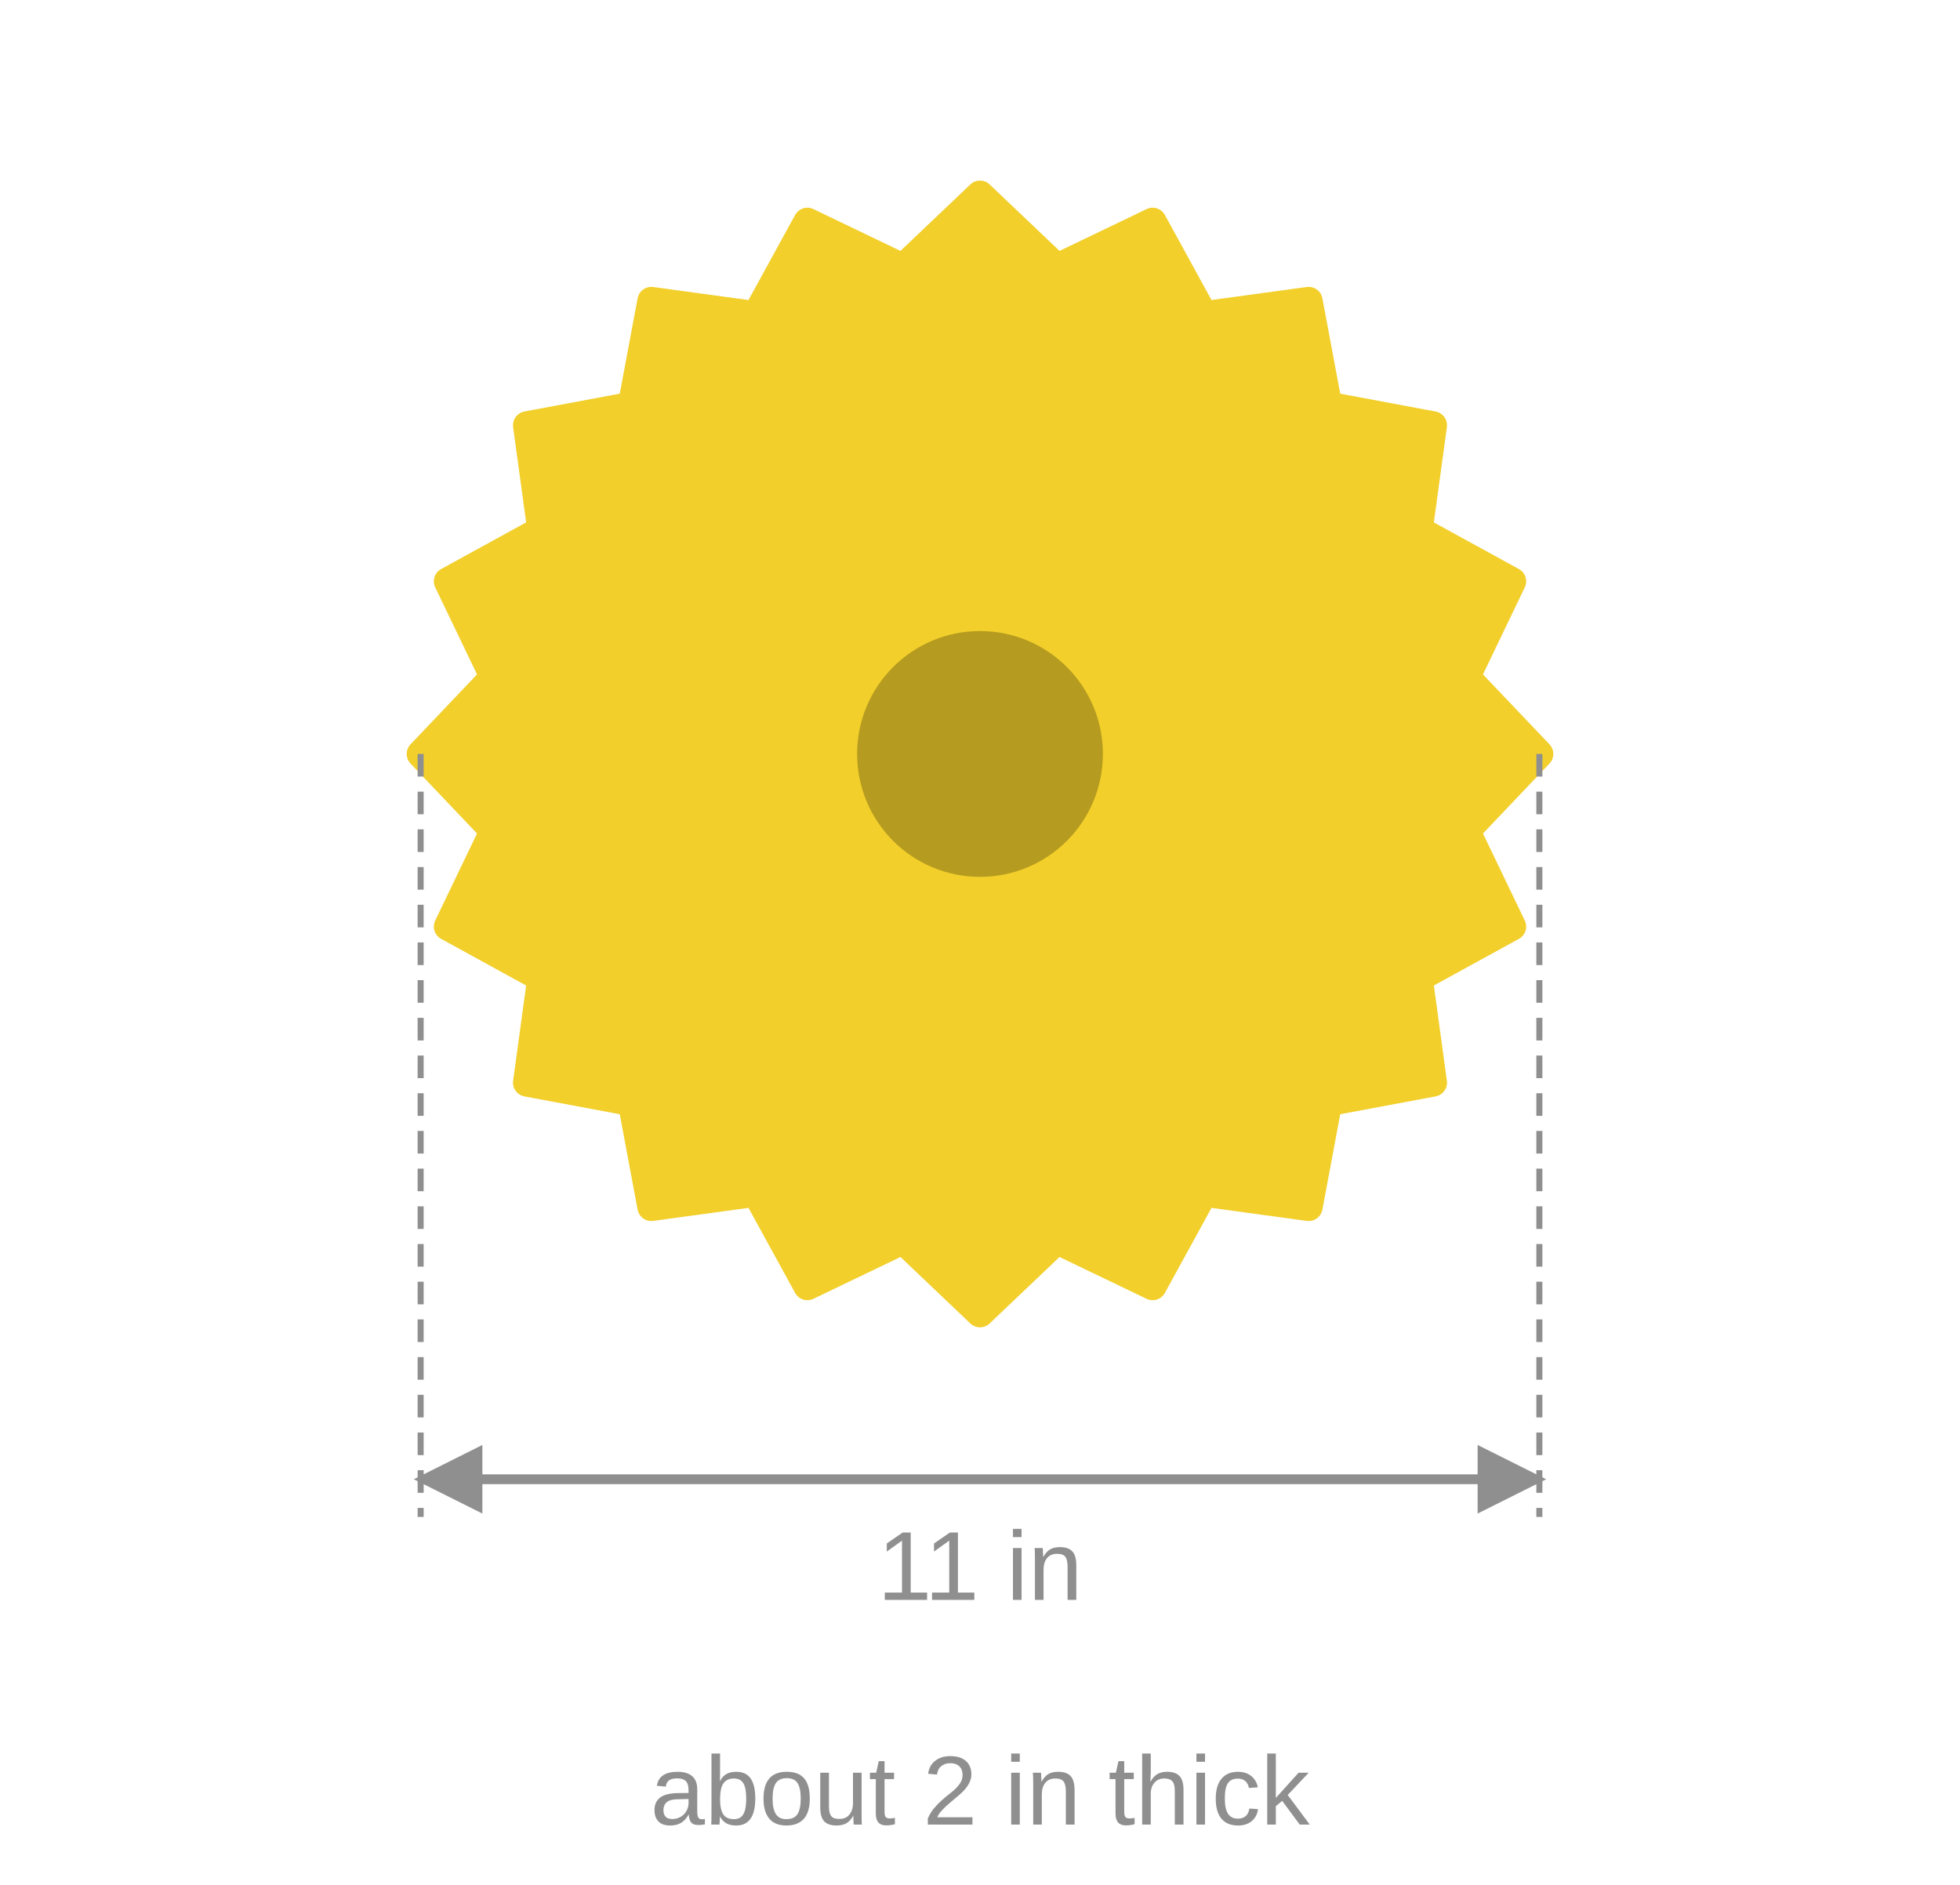
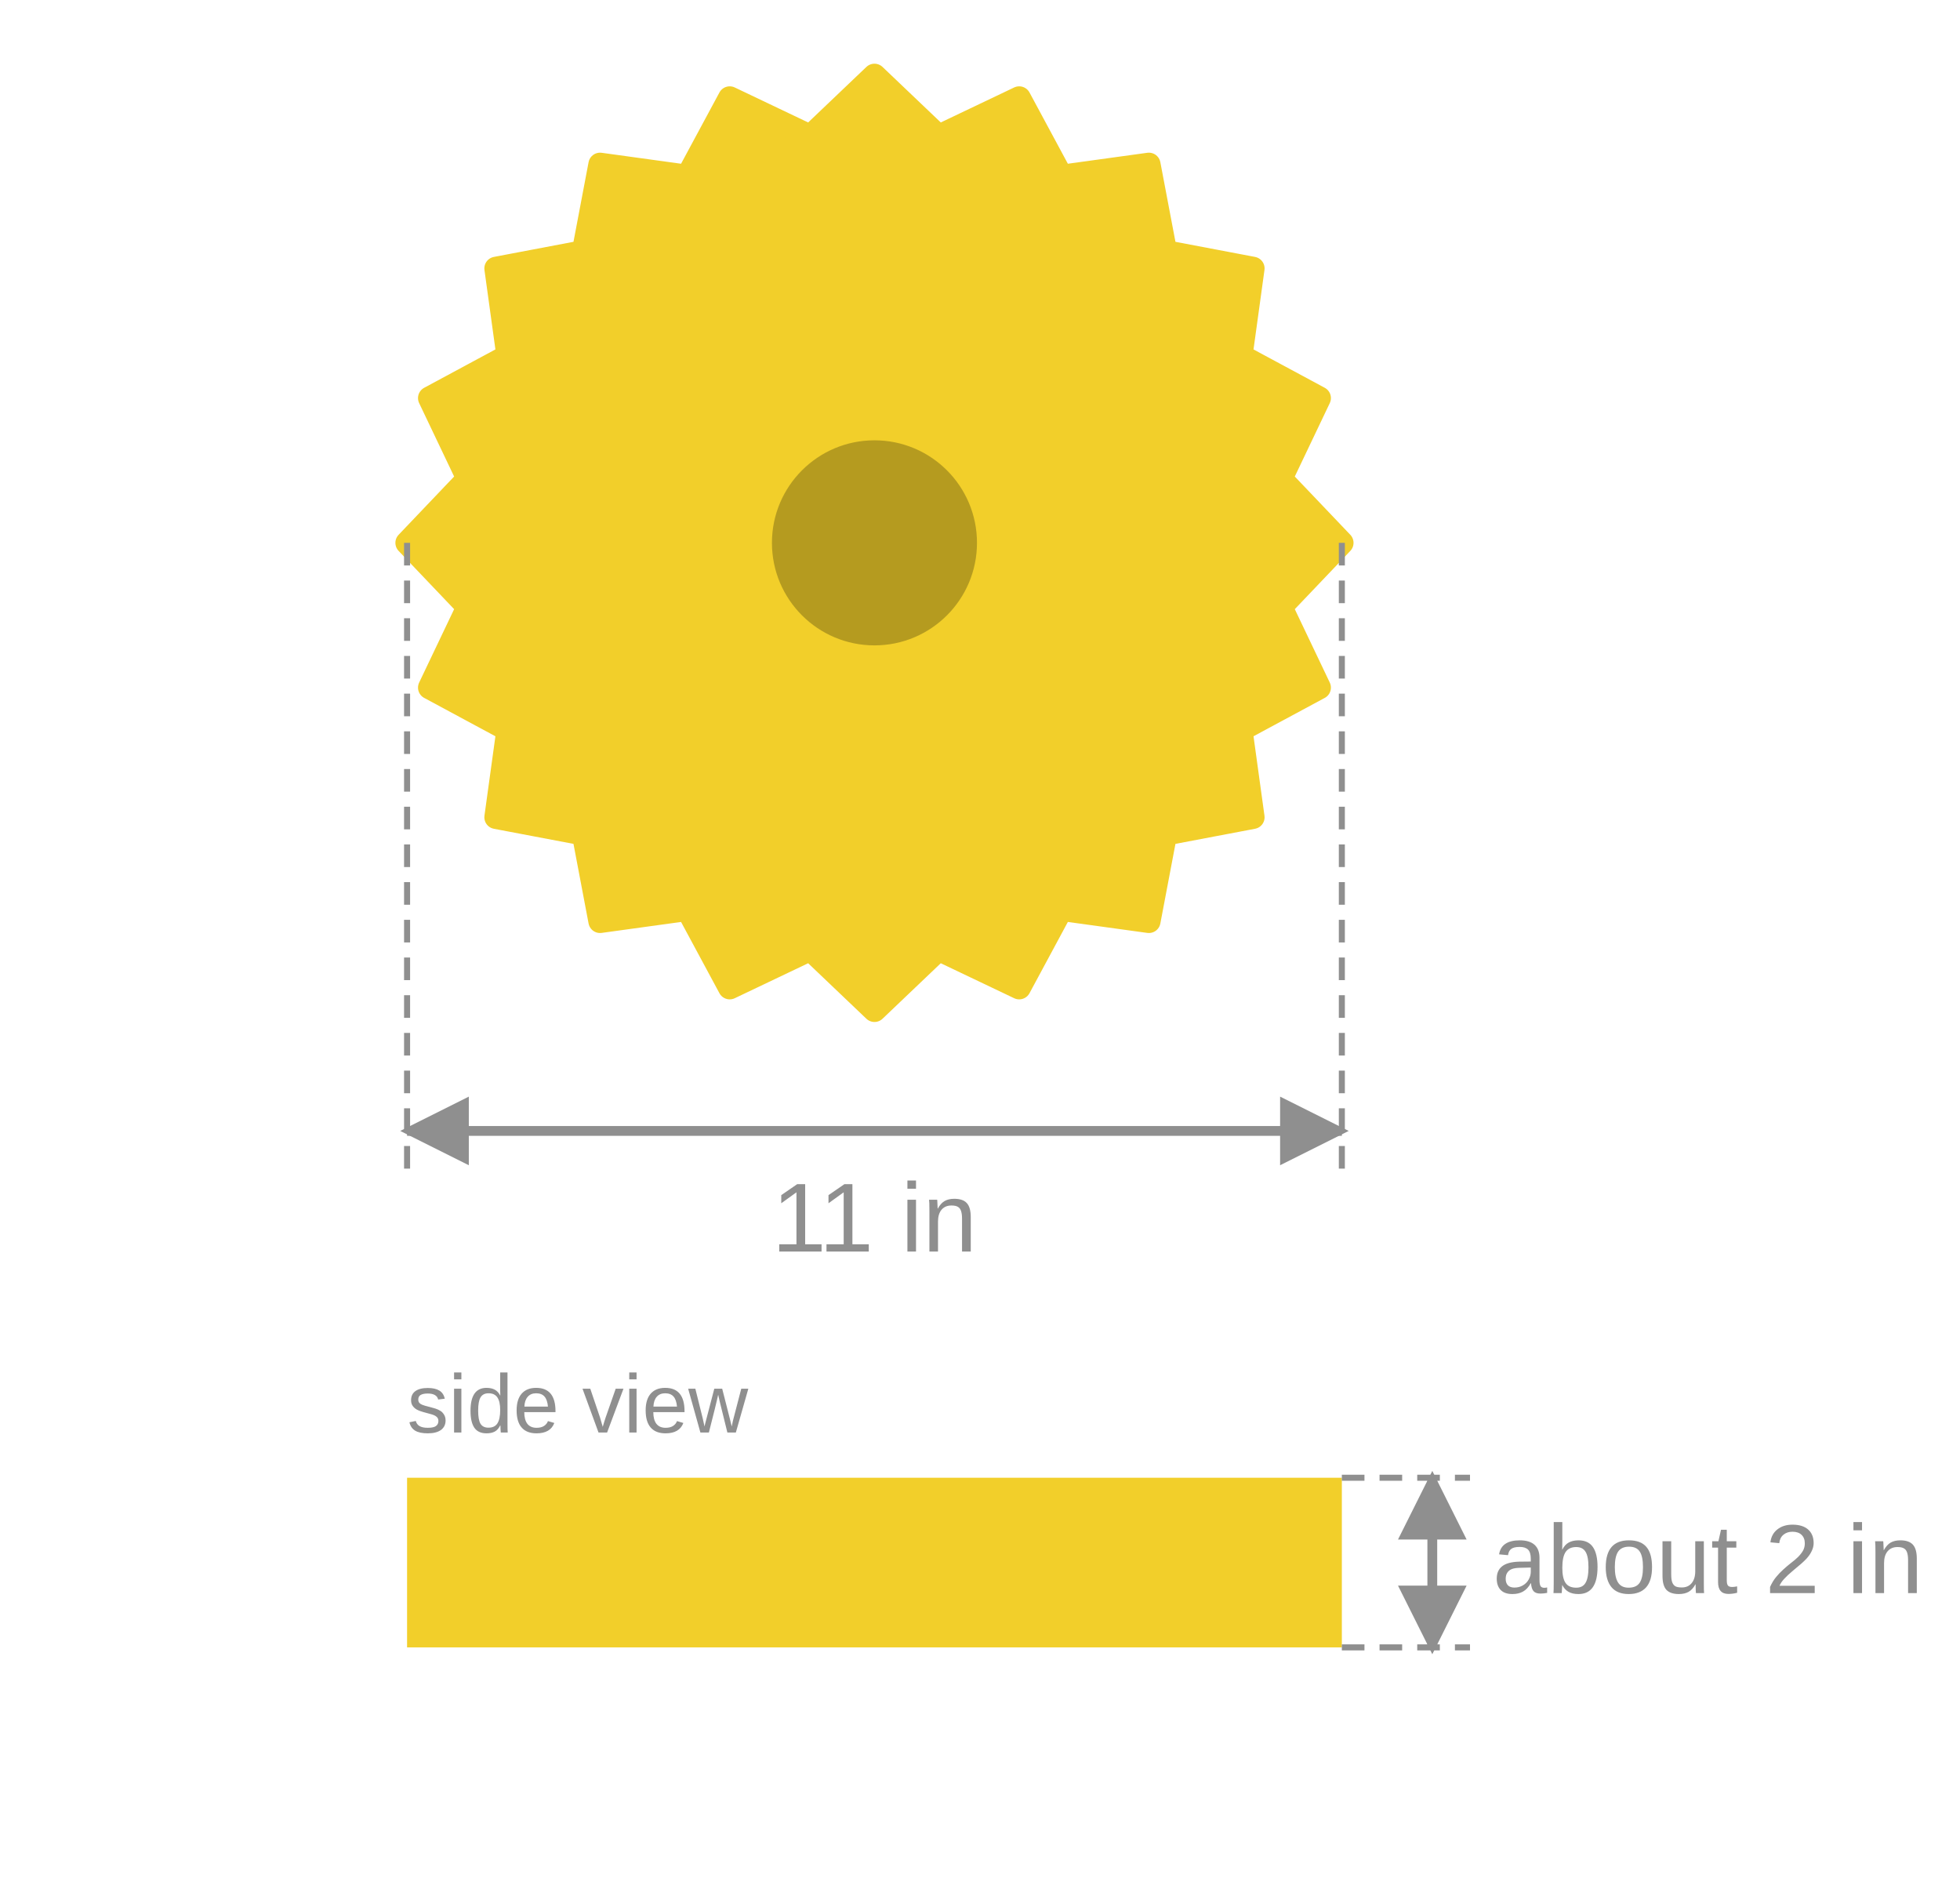
<svg xmlns="http://www.w3.org/2000/svg" viewBox="0 0 260 250" width="260" height="250" font-family="Arial, Helvetica, sans-serif">
  <defs>
    <marker id="a" viewBox="0 0 10 10" refX="9" refY="5" markerWidth="7" markerHeight="7" orient="auto-start-reverse">
      <path d="M0 0L10 5L0 10z" fill="#8f8f8f" />
    </marker>
    <radialGradient id="sh" cx="35%" cy="30%" r="75%">
      <stop offset="0" stop-color="#fff" stop-opacity=".55" />
      <stop offset=".5" stop-color="#fff" stop-opacity="0" />
      <stop offset="1" stop-color="#000" stop-opacity=".35" />
    </radialGradient>
  </defs>
-   <polygon points="204.2,100.0 194.5,110.2 200.6,122.9 188.2,129.7 190.1,143.6 176.2,146.2 173.6,160.1 159.7,158.2 152.9,170.6 140.2,164.5 130.0,174.2 119.8,164.5 107.1,170.6 100.3,158.2 86.4,160.1 83.8,146.2 69.9,143.6 71.8,129.7 59.4,122.9 65.5,110.2 55.8,100.0 65.5,89.8 59.4,77.1 71.8,70.3 69.9,56.4 83.8,53.8 86.4,39.9 100.3,41.8 107.1,29.4 119.8,35.5 130.0,25.8 140.2,35.5 152.9,29.4 159.7,41.8 173.6,39.9 176.2,53.8 190.1,56.4 188.2,70.3 200.6,77.1 194.5,89.8" fill="#f2cf2a" stroke="#f2cf2a" stroke-width="3.7" stroke-linejoin="round" />
-   <circle cx="130.0" cy="100.0" r="16.3" fill="#000" fill-opacity=".25" />
-   <line x1="55.8" y1="100.0" x2="55.8" y2="201.2" stroke="#8f8f8f" stroke-width=".8" stroke-dasharray="3 2" />
-   <line x1="204.2" y1="100.0" x2="204.2" y2="201.2" stroke="#8f8f8f" stroke-width=".8" stroke-dasharray="3 2" />
-   <line x1="55.8" y1="196.2" x2="204.2" y2="196.2" stroke="#8f8f8f" stroke-width="1.3" marker-start="url(#a)" marker-end="url(#a)" />
-   <text x="130.0" y="212.2" fill="#8f8f8f" font-size="13" text-anchor="middle">11 in</text>
-   <text x="130.0" y="242.0" fill="#8f8f8f" font-size="13" text-anchor="middle">about 2 in thick</text>
+   <polygon points="178.0,72.0 169.9,80.5 175.0,91.2 164.6,96.8 166.2,108.4 154.6,110.6 152.4,122.2 140.8,120.6 135.2,131.0 124.5,125.9 116.0,134.0 107.5,125.9 96.8,131.0 91.2,120.6 79.6,122.2 77.4,110.6 65.8,108.4 67.4,96.8 57.0,91.2 62.1,80.5 54.0,72.0 62.1,63.5 57.0,52.8 67.4,47.2 65.8,35.6 77.4,33.4 79.6,21.8 91.2,23.4 96.8,13.0 107.5,18.1 116.0,10.0 124.5,18.1 135.2,13.0 140.8,23.4 152.4,21.8 154.6,33.4 166.2,35.6 164.6,47.2 175.0,52.8 169.9,63.5" fill="#f2cf2a" stroke="#f2cf2a" stroke-width="3.1" stroke-linejoin="round" />
+   <circle cx="116.0" cy="72.0" r="13.6" fill="#000" fill-opacity=".25" />
+   <line x1="54.0" y1="72.0" x2="54.0" y2="155.0" stroke="#8f8f8f" stroke-width=".8" stroke-dasharray="3 2" />
+   <line x1="178.0" y1="72.0" x2="178.0" y2="155.0" stroke="#8f8f8f" stroke-width=".8" stroke-dasharray="3 2" />
+   <line x1="54.0" y1="150.0" x2="178.0" y2="150.0" stroke="#8f8f8f" stroke-width="1.3" marker-start="url(#a)" marker-end="url(#a)" />
+   <text x="116.0" y="166.0" fill="#8f8f8f" font-size="13" text-anchor="middle">11 in</text>
+   <rect x="54.0" y="196.0" width="124.0" height="22.5" rx="0.0" fill="#f2cf2a" />
+   <line x1="178.0" y1="196.0" x2="195.0" y2="196.0" stroke="#8f8f8f" stroke-width=".8" stroke-dasharray="3 2" />
+   <line x1="178.0" y1="218.5" x2="195.0" y2="218.5" stroke="#8f8f8f" stroke-width=".8" stroke-dasharray="3 2" />
+   <line x1="190.0" y1="196.0" x2="190.0" y2="218.5" stroke="#8f8f8f" stroke-width="1.3" marker-start="url(#a)" marker-end="url(#a)" />
+   <text x="198.0" y="211.3" fill="#8f8f8f" font-size="13" text-anchor="start" />
+   <text x="198.0" y="211.3" fill="#8f8f8f" font-size="13" text-anchor="start">about 2 in</text>
+   <text x="54.0" y="190.0" fill="#8f8f8f" font-size="11" text-anchor="start">side view</text>
</svg>
